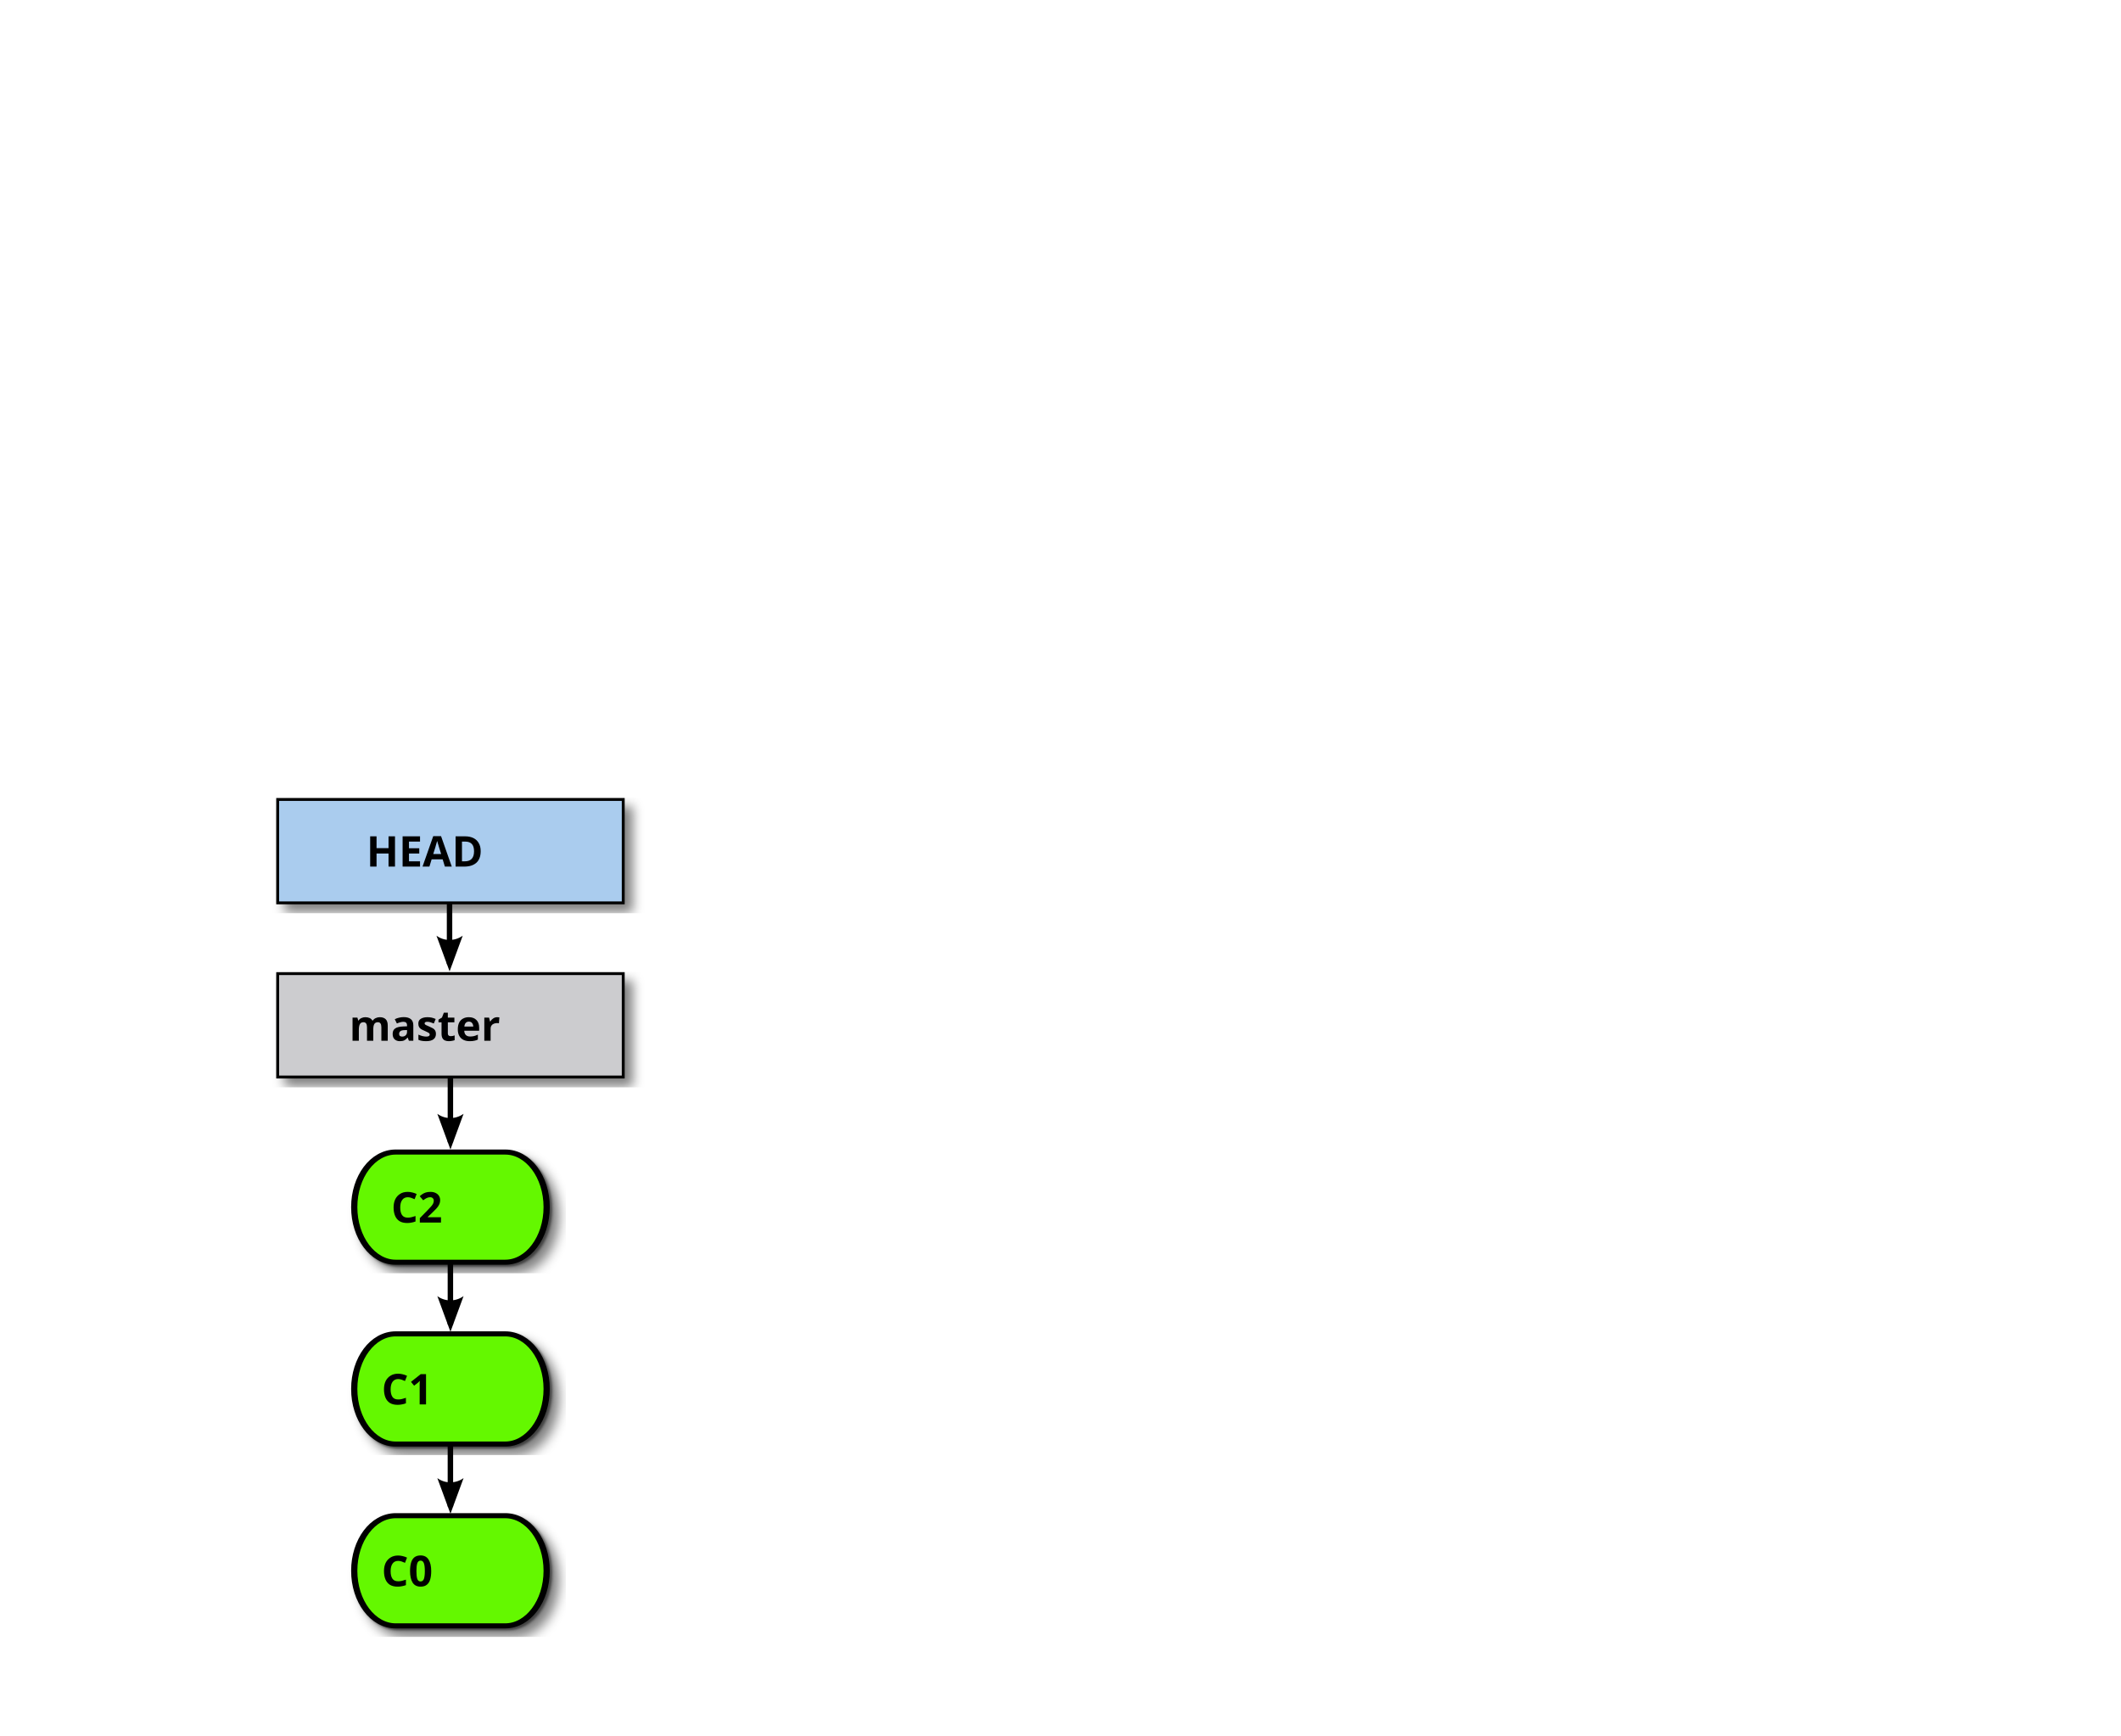
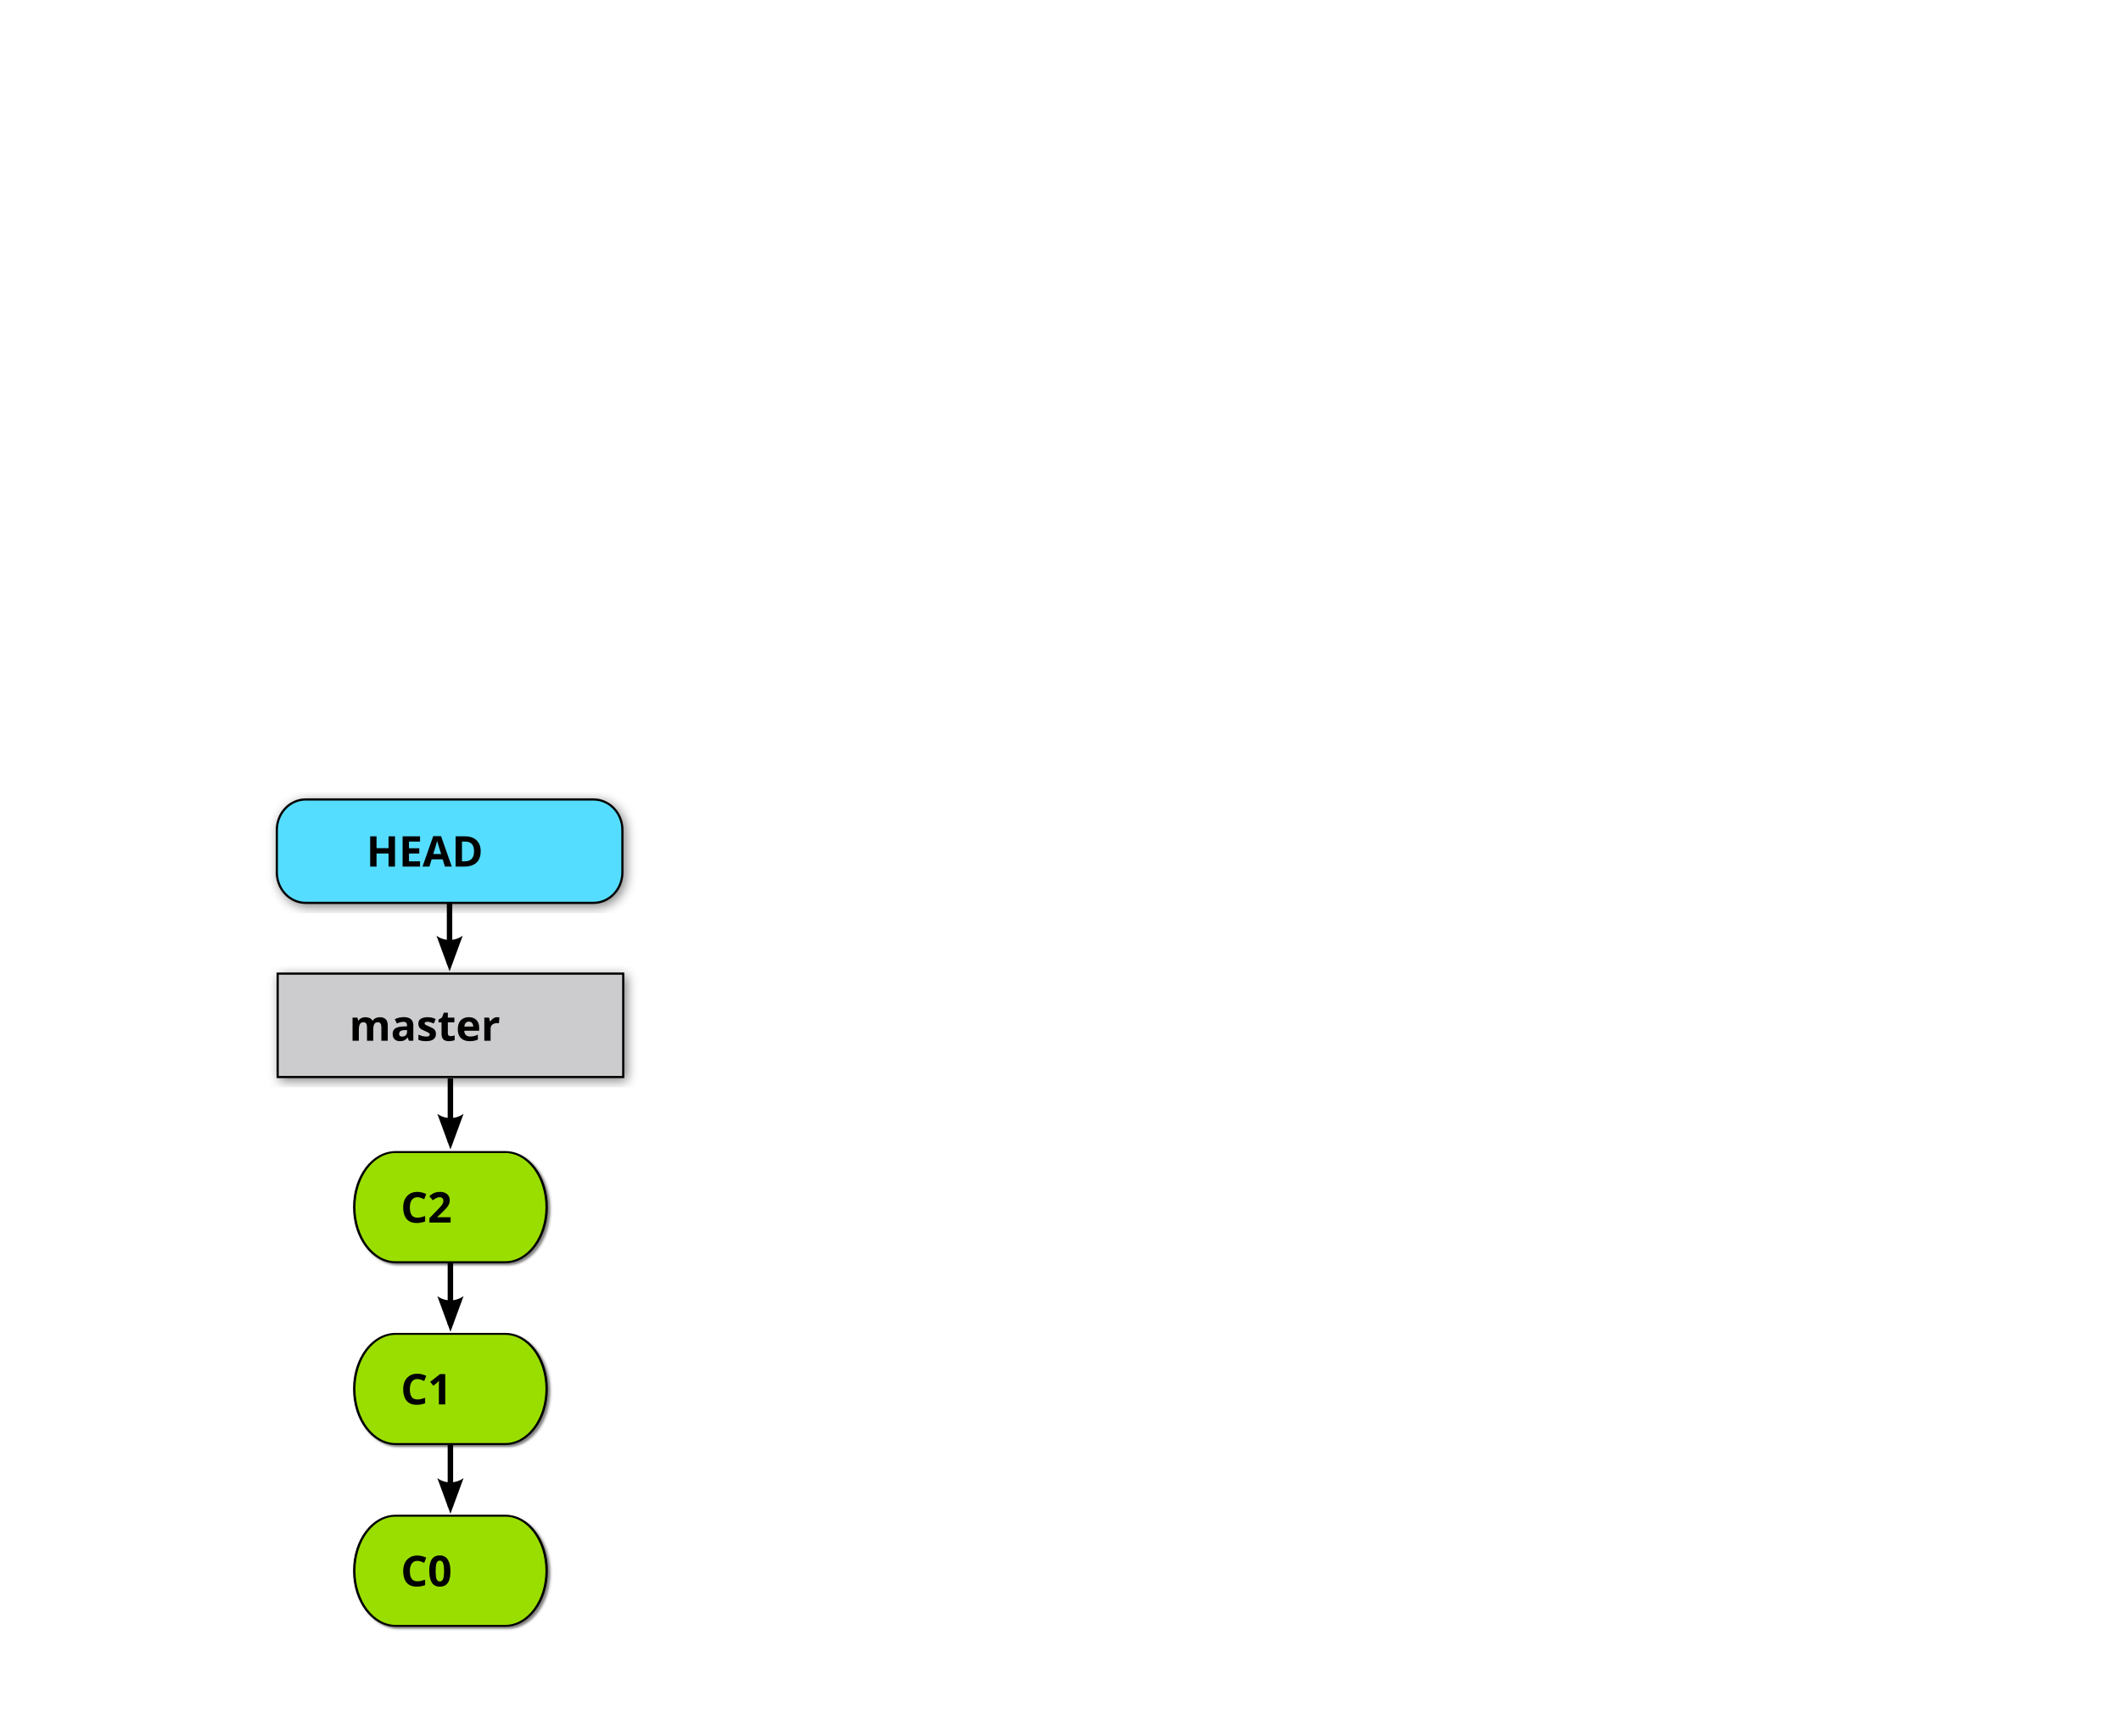
<svg xmlns="http://www.w3.org/2000/svg" xmlns:ns1="http://www.openswatchbook.org/uri/2009/osb" width="389.764" height="318.898" id="svg2" version="1.1">
  <defs id="defs4">
    <marker orient="auto" refY="0.0" refX="0.0" id="Arrow2Mend" style="overflow:visible;">
      <path id="path6502" style="fill-rule:evenodd;stroke-width:0.625;stroke-linejoin:round;" d="M 8.719,4.034 L -2.207,0.016 L 8.719,-4.002 C 6.973,-1.63 6.983,1.616 8.719,4.034 z " transform="scale(0.6) rotate(180) translate(0,0)" />
    </marker>
    <marker orient="auto" refY="0.0" refX="0.0" id="Arrow2Send" style="overflow:visible;">
      <path id="path6508" style="fill-rule:evenodd;stroke-width:0.625;stroke-linejoin:round;" d="M 8.719,4.034 L -2.207,0.016 L 8.719,-4.002 C 6.973,-1.63 6.983,1.616 8.719,4.034 z " transform="scale(0.3) rotate(180) translate(-2.3,0)" />
    </marker>
    <marker style="overflow:visible" id="TriangleOutS" refX="0" refY="0" orient="auto">
      <path transform="scale(0.2,0.2)" style="fill-rule:evenodd;stroke:#000000;stroke-width:1pt" d="m 5.77,0 -8.65,5 0,-10 8.65,5 z" id="path4184" />
    </marker>
    <marker style="overflow:visible" id="TriangleOutL" refX="0" refY="0" orient="auto">
      <path transform="scale(0.8,0.8)" style="fill-rule:evenodd;stroke:#000000;stroke-width:1pt" d="m 5.77,0 -8.65,5 0,-10 8.65,5 z" id="path4178" />
    </marker>
    <marker style="overflow:visible" id="Arrow1Mend" refX="0" refY="0" orient="auto">
      <path transform="matrix(-0.4,0,0,-0.4,-4,0)" style="fill-rule:evenodd;stroke:#000000;stroke-width:1pt" d="M 0,0 5,-5 -12.5,0 5,5 0,0 z" id="path4045" />
    </marker>
    <marker style="overflow:visible" id="Arrow1Lend" refX="0" refY="0" orient="auto">
      <path transform="matrix(-0.8,0,0,-0.8,-10,0)" style="fill-rule:evenodd;stroke:#000000;stroke-width:1pt" d="M 0,0 5,-5 -12.5,0 5,5 0,0 z" id="path4039" />
    </marker>
    <marker style="overflow:visible" id="Arrow1Lstart" refX="0" refY="0" orient="auto">
      <path transform="matrix(0.8,0,0,0.8,10,0)" style="fill-rule:evenodd;stroke:#000000;stroke-width:1pt" d="M 0,0 5,-5 -12.5,0 5,5 0,0 z" id="path4036" />
    </marker>
    <linearGradient ns1:paint="solid" id="linearGradient4513">
      <stop id="stop4515" offset="0" style="stop-color:#000000;stop-opacity:1;" />
    </linearGradient>
    <marker style="overflow:visible" id="Arrow2Lend" refX="0" refY="0" orient="auto">
      <path transform="matrix(-1.1,0,0,-1.1,-1.1,0)" d="M 8.719,4.034 -2.207,0.016 8.719,-4.002 c -1.745,2.372 -1.735,5.617 -6e-7,8.035 z" style="fill-rule:evenodd;stroke-width:0.625;stroke-linejoin:round" id="path4057" />
    </marker>
    <marker style="overflow:visible" id="Arrow2Lend-7" refX="0" refY="0" orient="auto">
      <path transform="matrix(-1.1,0,0,-1.1,-1.1,0)" d="M 8.719,4.034 -2.207,0.016 8.719,-4.002 c -1.745,2.372 -1.735,5.617 -6e-7,8.035 z" style="fill-rule:evenodd;stroke-width:0.625;stroke-linejoin:round" id="path4057-6" />
    </marker>
    <marker style="overflow:visible" id="TriangleOutS9" refX="0" refY="0" orient="auto">
      <path transform="scale(0.2,0.2)" style="fill:#deaa87;fill-rule:evenodd;stroke:#deaa87;stroke-width:1pt" d="m 5.77,0 -8.65,5 0,-10 8.65,5 z" id="path6605" />
    </marker>
    <filter color-interpolation-filters="sRGB" id="filter5995-5">
      <feFlood flood-opacity="0.5" flood-color="rgb(0,0,0)" result="flood" id="feFlood5997-8" />
      <feComposite in="flood" in2="SourceGraphic" operator="in" result="composite1" id="feComposite5999-9" />
      <feGaussianBlur stdDeviation="1" result="blur" id="feGaussianBlur6001-2" />
      <feOffset dx="1.5" dy="1.5" result="offset" id="feOffset6003-8" />
      <feComposite in="SourceGraphic" in2="offset" operator="over" result="composite2" id="feComposite6005-6" />
    </filter>
    <filter color-interpolation-filters="sRGB" id="filter5995-1">
      <feFlood flood-opacity="0.5" flood-color="rgb(0,0,0)" result="flood" id="feFlood5997-1" />
      <feComposite in="flood" in2="SourceGraphic" operator="in" result="composite1" id="feComposite5999-8" />
      <feGaussianBlur stdDeviation="1" result="blur" id="feGaussianBlur6001-6" />
      <feOffset dx="1.5" dy="1.5" result="offset" id="feOffset6003-1" />
      <feComposite in="SourceGraphic" in2="offset" operator="over" result="composite2" id="feComposite6005-3" />
    </filter>
    <filter color-interpolation-filters="sRGB" id="filter5995-5-9">
      <feFlood flood-opacity="0.5" flood-color="rgb(0,0,0)" result="flood" id="feFlood5997-8-3" />
      <feComposite in="flood" in2="SourceGraphic" operator="in" result="composite1" id="feComposite5999-9-9" />
      <feGaussianBlur stdDeviation="1" result="blur" id="feGaussianBlur6001-2-7" />
      <feOffset dx="1.5" dy="1.5" result="offset" id="feOffset6003-8-2" />
      <feComposite in="SourceGraphic" in2="offset" operator="over" result="composite2" id="feComposite6005-6-7" />
    </filter>
    <filter color-interpolation-filters="sRGB" id="filter5995-5-2">
      <feFlood flood-opacity="0.5" flood-color="rgb(0,0,0)" result="flood" id="feFlood5997-8-4" />
      <feComposite in="flood" in2="SourceGraphic" operator="in" result="composite1" id="feComposite5999-9-0" />
      <feGaussianBlur stdDeviation="1" result="blur" id="feGaussianBlur6001-2-1" />
      <feOffset dx="1.5" dy="1.5" result="offset" id="feOffset6003-8-4" />
      <feComposite in="SourceGraphic" in2="offset" operator="over" result="composite2" id="feComposite6005-6-2" />
    </filter>
    <filter color-interpolation-filters="sRGB" id="filter5995-5-6">
      <feFlood flood-opacity="0.5" flood-color="rgb(0,0,0)" result="flood" id="feFlood5997-8-8" />
      <feComposite in="flood" in2="SourceGraphic" operator="in" result="composite1" id="feComposite5999-9-7" />
      <feGaussianBlur stdDeviation="1" result="blur" id="feGaussianBlur6001-2-9" />
      <feOffset dx="1.5" dy="1.5" result="offset" id="feOffset6003-8-1" />
      <feComposite in="SourceGraphic" in2="offset" operator="over" result="composite2" id="feComposite6005-6-1" />
    </filter>
    <filter color-interpolation-filters="sRGB" id="filter5995-5-2-9">
      <feFlood flood-opacity="0.5" flood-color="rgb(0,0,0)" result="flood" id="feFlood5997-8-4-9" />
      <feComposite in="flood" in2="SourceGraphic" operator="in" result="composite1" id="feComposite5999-9-0-6" />
      <feGaussianBlur stdDeviation="1" result="blur" id="feGaussianBlur6001-2-1-9" />
      <feOffset dx="1.5" dy="1.5" result="offset" id="feOffset6003-8-4-1" />
      <feComposite in="SourceGraphic" in2="offset" operator="over" result="composite2" id="feComposite6005-6-2-7" />
    </filter>
    <filter color-interpolation-filters="sRGB" id="filter5995-5-2-3">
      <feFlood flood-opacity="0.5" flood-color="rgb(0,0,0)" result="flood" id="feFlood5997-8-4-1" />
      <feComposite in="flood" in2="SourceGraphic" operator="in" result="composite1" id="feComposite5999-9-0-3" />
      <feGaussianBlur stdDeviation="1" result="blur" id="feGaussianBlur6001-2-1-4" />
      <feOffset dx="1.5" dy="1.5" result="offset" id="feOffset6003-8-4-7" />
      <feComposite in="SourceGraphic" in2="offset" operator="over" result="composite2" id="feComposite6005-6-2-70" />
    </filter>
+     <filter style="color-interpolation-filters:sRGB;" id="filter23421" width="1.2" x="-0.1">
+       <feFlood flood-opacity="0.5" flood-color="rgb(0,0,0)" result="flood" id="feFlood23423" />
+       <feComposite in="flood" in2="SourceGraphic" operator="in" result="composite1" id="feComposite23425" />
+       <feGaussianBlur in="composite" stdDeviation="1" result="blur" id="feGaussianBlur23427" />
+       <feOffset dx="0.5" dy="0.5" result="offset" id="feOffset23429" />
+       <feComposite in="SourceGraphic" in2="offset" operator="over" result="composite2" id="feComposite23431" />
+     </filter>
+     <filter color-interpolation-filters="sRGB" id="filter23421-7-9" width="1.2" x="-0.1">
+       <feFlood flood-opacity="0.5" flood-color="rgb(0,0,0)" result="flood" id="feFlood23423-1-2" />
+       <feComposite in="flood" in2="SourceGraphic" operator="in" result="composite1" id="feComposite23425-1-21" />
+       <feGaussianBlur stdDeviation="1" result="blur" id="feGaussianBlur23427-9-5" />
+       <feOffset dx="0.5" dy="0.5" result="offset" id="feOffset23429-3-63" />
+       <feComposite in="SourceGraphic" in2="offset" operator="over" result="composite2" id="feComposite23431-9-8" />
+     </filter>
  </defs>
  <g transform="translate(0,-733.4651)" id="layer1">
-     <g id="g5483" transform="translate(-3,11)" style="filter:url(#filter5995-5-2-9)">
-       <g id="g5379">
-         <rect rx="25.536" ry="67.045" y="904.192" x="213.315" height="83.475" width="118.646" id="rect2985-3" style="color:#000000;fill:#64f800;fill-opacity:1;stroke:#000000;stroke-width:3.835;stroke-miterlimit:4;stroke-opacity:1;stroke-dasharray:none;marker:none;visibility:visible;display:inline;overflow:visible;filter:url(#filter5995-5-2-3);enable-background:accumulate;fill-rule:nonzero;stroke-linecap:butt;stroke-linejoin:miter;stroke-dashoffset:0" transform="matrix(0.2980098,0,0,0.2425156,4.528039,781.6866)" />
-         <text id="text3014-8" y="1013.926" x="85.767" style="font-size:6.795px;font-style:normal;font-variant:normal;font-weight:normal;font-stretch:normal;text-align:center;line-height:125%;letter-spacing:0px;word-spacing:0px;text-anchor:middle;fill:#000000;fill-opacity:1;stroke:none;font-family:STIX;-inkscape-font-specification:STIX" xml:space="preserve">
-           <tspan style="font-size:7.791px;font-style:normal;font-variant:normal;font-weight:bold;font-stretch:normal;text-align:center;text-anchor:middle;fill:#000000;font-family:Sans;-inkscape-font-specification:Sans Bold" y="1013.926" x="85.767" id="tspan5361">C0</tspan>
-         </text>
-       </g>
-     </g>
+     <rect style="color:#000000;fill:#55ddff;fill-opacity:1;fill-rule:nonzero;stroke:#000000;stroke-width:0.4;stroke-linecap:butt;stroke-linejoin:miter;stroke-miterlimit:4;stroke-opacity:1;stroke-dasharray:none;stroke-dashoffset:0;marker:none;visibility:visible;display:inline;overflow:visible;filter:url(#filter23421-7-9);enable-background:accumulate" id="rect4409-3" width="63.5" height="19" x="50.873" y="880.363" rx="5.32" ry="5.598" />
+     <path id="path7541" d="m 82.609,899.431 0,11.194" style="fill:none;stroke:#000000;stroke-width:1px;stroke-linecap:butt;stroke-linejoin:miter;stroke-opacity:1;marker-start:none;marker-end:url(#Arrow2Mend)" />
+     <path style="fill:none;stroke:#000000;stroke-width:1px;stroke-linecap:butt;stroke-linejoin:miter;stroke-opacity:1;marker-start:none;marker-end:url(#Arrow2Mend)" d="m 82.767,931.628 0,11.724" id="path7901" />
+     <path id="path7903" d="m 82.767,965.128 0,11.724" style="fill:none;stroke:#000000;stroke-width:1px;stroke-linecap:butt;stroke-linejoin:miter;stroke-opacity:1;marker-start:none;marker-end:url(#Arrow2Mend)" />
+     <path style="fill:none;stroke:#000000;stroke-width:1px;stroke-linecap:butt;stroke-linejoin:miter;stroke-opacity:1;marker-start:none;marker-end:url(#Arrow2Mend)" d="m 82.767,998.566 0,11.724" id="path7905" />
+     <rect rx="25.536" ry="67.045" y="904.192" x="213.315" height="83.475" width="118.646" id="rect2985-3" style="color:#000000;fill:#9ade00;fill-opacity:1;fill-rule:nonzero;stroke:#000000;stroke-width:1.488;stroke-linecap:butt;stroke-linejoin:miter;stroke-miterlimit:4;stroke-opacity:1;stroke-dasharray:none;stroke-dashoffset:0;marker:none;visibility:visible;display:inline;overflow:visible;filter:url(#filter5995-5-2-3);enable-background:accumulate" transform="matrix(0.2980098,0,0,0.2425156,1.528039,792.6866)" />
+     <text id="text3014-8" y="1024.926" x="82.767" style="font-size:6.795px;font-style:normal;font-variant:normal;font-weight:normal;font-stretch:normal;text-align:center;line-height:125%;letter-spacing:0px;word-spacing:0px;text-anchor:middle;fill:#000000;fill-opacity:1;stroke:none;font-family:STIX;-inkscape-font-specification:STIX" xml:space="preserve">
+       <tspan style="font-size:7.791px;font-style:normal;font-variant:normal;font-weight:bold;font-stretch:normal;text-align:center;text-anchor:middle;fill:#000000;font-family:Sans;-inkscape-font-specification:Sans Bold" y="1024.926" x="82.767" id="tspan5361">C0</tspan>
+     </text>
    <g transform="translate(19.50745,37.47321)" id="text4539" style="font-size:40px;font-style:normal;font-weight:normal;line-height:125%;letter-spacing:0px;word-spacing:0px;fill:#000000;fill-opacity:1;stroke:none;font-family:Sans" />
    <flowRoot xml:space="preserve" id="flowRoot4099" style="fill:black;stroke:none;stroke-opacity:1;stroke-width:1px;stroke-linejoin:miter;stroke-linecap:butt;fill-opacity:1;font-family:Sans;font-style:normal;font-weight:normal;font-size:40px;line-height:125%;letter-spacing:0px;word-spacing:0px">
      <flowRegion id="flowRegion4101">
        <rect id="rect4103" width="1182.668" height="487.172" x="-115.105" y="-166.653" />
      </flowRegion>
      <flowPara id="flowPara4105" />
    </flowRoot>
-     <g id="g5477" transform="translate(-3,2.091125)" style="filter:url(#filter5995-5-2-9)">
-       <g id="g5374">
-         <rect transform="matrix(0.2980098,0,0,0.2425156,4.528039,757.1866)" style="color:#000000;fill:#64f800;fill-opacity:1;stroke:#000000;stroke-width:3.835;stroke-miterlimit:4;stroke-opacity:1;stroke-dasharray:none;marker:none;visibility:visible;display:inline;overflow:visible;filter:url(#filter5995-5-2-9);enable-background:accumulate;fill-rule:nonzero;stroke-linecap:butt;stroke-linejoin:miter;stroke-dashoffset:0" id="rect5368" width="118.646" height="83.475" x="213.315" y="904.192" ry="67.045" rx="25.536" />
-         <text xml:space="preserve" style="font-size:6.795px;font-style:normal;font-variant:normal;font-weight:normal;font-stretch:normal;text-align:center;line-height:125%;letter-spacing:0px;word-spacing:0px;text-anchor:middle;fill:#000000;fill-opacity:1;stroke:none;font-family:STIX;-inkscape-font-specification:STIX" x="85.767" y="989.425" id="text5370">
-           <tspan id="tspan5372" x="85.767" y="989.425" style="font-size:7.791px;font-style:normal;font-variant:normal;font-weight:bold;font-stretch:normal;text-align:center;text-anchor:middle;fill:#000000;font-family:Sans;-inkscape-font-specification:Sans Bold">C1</tspan>
-         </text>
-       </g>
-     </g>
-     <g id="g5472" transform="translate(-3,-5.317749)" style="filter:url(#filter5995-5-2-9)">
-       <rect transform="matrix(0.2980098,0,0,0.2425156,4.528039,731.1866)" style="color:#000000;fill:#64f800;fill-opacity:1;fill-rule:nonzero;stroke:#000000;stroke-width:3.835;stroke-linecap:butt;stroke-linejoin:miter;stroke-miterlimit:4;stroke-opacity:1;stroke-dasharray:none;stroke-dashoffset:0;marker:none;visibility:visible;display:inline;overflow:visible;filter:url(#filter5995-5-2);enable-background:accumulate" id="rect5386" width="118.646" height="83.475" x="213.315" y="904.192" ry="67.045" rx="25.536" />
-       <text xml:space="preserve" style="font-size:6.795px;font-style:normal;font-variant:normal;font-weight:normal;font-stretch:normal;text-align:center;line-height:125%;letter-spacing:0px;word-spacing:0px;text-anchor:middle;fill:#000000;fill-opacity:1;stroke:none;font-family:STIX;-inkscape-font-specification:STIX" x="85.767" y="963.425" id="text5388">
-         <tspan id="tspan5390" x="85.767" y="963.425" style="font-size:7.791px;font-style:normal;font-variant:normal;font-weight:bold;font-stretch:normal;text-align:center;text-anchor:middle;fill:#000000;font-family:Sans;-inkscape-font-specification:Sans Bold">C2</tspan>
-       </text>
-     </g>
-     <rect ry="0" rx="0" y="912.363" x="51.027" height="19" width="63.5" id="rect5392" style="color:#000000;fill:#cccccf;fill-opacity:1;fill-rule:nonzero;stroke:#000000;stroke-width:0.531;stroke-linecap:butt;stroke-linejoin:miter;stroke-miterlimit:4;stroke-opacity:1;stroke-dasharray:none;stroke-dashoffset:0;marker:none;visibility:visible;display:inline;overflow:visible;filter:url(#filter5995-5-2-9);enable-background:accumulate" />
+     <rect transform="matrix(0.2980098,0,0,0.2425156,1.528039,759.2777)" style="color:#000000;fill:#9ade00;fill-opacity:1;fill-rule:nonzero;stroke:#000000;stroke-width:1.488;stroke-linecap:butt;stroke-linejoin:miter;stroke-miterlimit:4;stroke-opacity:1;stroke-dasharray:none;stroke-dashoffset:0;marker:none;visibility:visible;display:inline;overflow:visible;filter:url(#filter5995-5-2-9);enable-background:accumulate" id="rect5368" width="118.646" height="83.475" x="213.315" y="904.192" ry="67.045" rx="25.536" />
+     <text xml:space="preserve" style="font-size:6.795px;font-style:normal;font-variant:normal;font-weight:normal;font-stretch:normal;text-align:center;line-height:125%;letter-spacing:0px;word-spacing:0px;text-anchor:middle;fill:#000000;fill-opacity:1;stroke:none;font-family:STIX;-inkscape-font-specification:STIX" x="82.767" y="991.517" id="text5370">
+       <tspan id="tspan5372" x="82.767" y="991.517" style="font-size:7.791px;font-style:normal;font-variant:normal;font-weight:bold;font-stretch:normal;text-align:center;text-anchor:middle;fill:#000000;font-family:Sans;-inkscape-font-specification:Sans Bold">C1</tspan>
+     </text>
+     <rect rx="25.536" ry="67.045" y="904.192" x="213.315" height="83.475" width="118.646" id="rect5386" style="color:#000000;fill:#9ade00;fill-opacity:1;fill-rule:nonzero;stroke:#000000;stroke-width:1.488;stroke-linecap:butt;stroke-linejoin:miter;stroke-miterlimit:4;stroke-opacity:1;stroke-dasharray:none;stroke-dashoffset:0;marker:none;visibility:visible;display:inline;overflow:visible;enable-background:accumulate;filter:url(#filter5995-5-2)" transform="matrix(0.2980098,0,0,0.2425156,1.528039,725.8688)" />
+     <text id="text5388" y="958.108" x="82.767" style="font-size:6.795px;font-style:normal;font-variant:normal;font-weight:normal;font-stretch:normal;text-align:center;line-height:125%;letter-spacing:0px;word-spacing:0px;text-anchor:middle;fill:#000000;fill-opacity:1;stroke:none;font-family:STIX;-inkscape-font-specification:STIX" xml:space="preserve">
+       <tspan style="font-size:7.791px;font-style:normal;font-variant:normal;font-weight:bold;font-stretch:normal;text-align:center;text-anchor:middle;fill:#000000;font-family:Sans;-inkscape-font-specification:Sans Bold" y="958.108" x="82.767" id="tspan5390">C2</tspan>
+     </text>
+     <rect ry="0" rx="0" y="912.363" x="51.027" height="19" width="63.5" id="rect5392" style="color:#000000;fill:#cccccf;fill-opacity:1;fill-rule:nonzero;stroke:#000000;stroke-width:0.4;stroke-linecap:butt;stroke-linejoin:miter;stroke-miterlimit:4;stroke-opacity:1;stroke-dasharray:none;stroke-dashoffset:0;marker:none;visibility:visible;display:inline;overflow:visible;enable-background:accumulate;filter:url(#filter23421)" />
    <text id="text5388-9" y="924.699" x="82.469" style="font-size:6.795px;font-style:normal;font-variant:normal;font-weight:normal;font-stretch:normal;text-align:center;line-height:125%;letter-spacing:0px;word-spacing:0px;text-anchor:middle;fill:#000000;fill-opacity:1;stroke:none;font-family:STIX;-inkscape-font-specification:STIX" xml:space="preserve">
      <tspan style="font-size:7.791px;font-style:normal;font-variant:normal;font-weight:bold;font-stretch:normal;text-align:center;text-anchor:middle;fill:#000000;font-family:Sans;-inkscape-font-specification:Sans Bold" y="924.699" x="82.469" id="tspan5390-1">master</tspan>
    </text>
-     <rect style="color:#000000;fill:#aaccee;fill-opacity:1;fill-rule:nonzero;stroke:#000000;stroke-width:0.531;stroke-linecap:butt;stroke-linejoin:miter;stroke-miterlimit:4;stroke-opacity:1;stroke-dasharray:none;stroke-dashoffset:0;marker:none;visibility:visible;display:inline;overflow:visible;enable-background:accumulate;filter:url(#filter5995-5-2-9)" id="rect7535" width="63.5" height="19" x="51.027" y="880.363" rx="0" ry="0" />
    <text xml:space="preserve" style="font-size:6.795px;font-style:normal;font-variant:normal;font-weight:normal;font-stretch:normal;text-align:center;line-height:125%;letter-spacing:0px;word-spacing:0px;text-anchor:middle;fill:#000000;fill-opacity:1;stroke:none;font-family:STIX;-inkscape-font-specification:STIX" x="82.469" y="892.699" id="text7537">
      <tspan id="tspan7539" x="82.469" y="892.699" style="font-size:7.791px;font-style:normal;font-variant:normal;font-weight:bold;font-stretch:normal;text-align:center;text-anchor:middle;fill:#000000;font-family:Sans;-inkscape-font-specification:Sans Bold">HEAD</tspan>
    </text>
-     <path id="path7541" d="m 82.609,899.431 0,11.194" style="fill:none;stroke:#000000;stroke-width:1px;stroke-linecap:butt;stroke-linejoin:miter;stroke-opacity:1;marker-start:none;marker-end:url(#Arrow2Mend)" />
-     <path style="fill:none;stroke:#000000;stroke-width:1px;stroke-linecap:butt;stroke-linejoin:miter;stroke-opacity:1;marker-start:none;marker-end:url(#Arrow2Mend)" d="m 82.767,931.628 0,11.724" id="path7901" />
-     <path id="path7903" d="m 82.767,965.128 0,11.724" style="fill:none;stroke:#000000;stroke-width:1px;stroke-linecap:butt;stroke-linejoin:miter;stroke-opacity:1;marker-start:none;marker-end:url(#Arrow2Mend)" />
-     <path style="fill:none;stroke:#000000;stroke-width:1px;stroke-linecap:butt;stroke-linejoin:miter;stroke-opacity:1;marker-start:none;marker-end:url(#Arrow2Mend)" d="m 82.767,998.566 0,11.724" id="path7905" />
  </g>
</svg>
